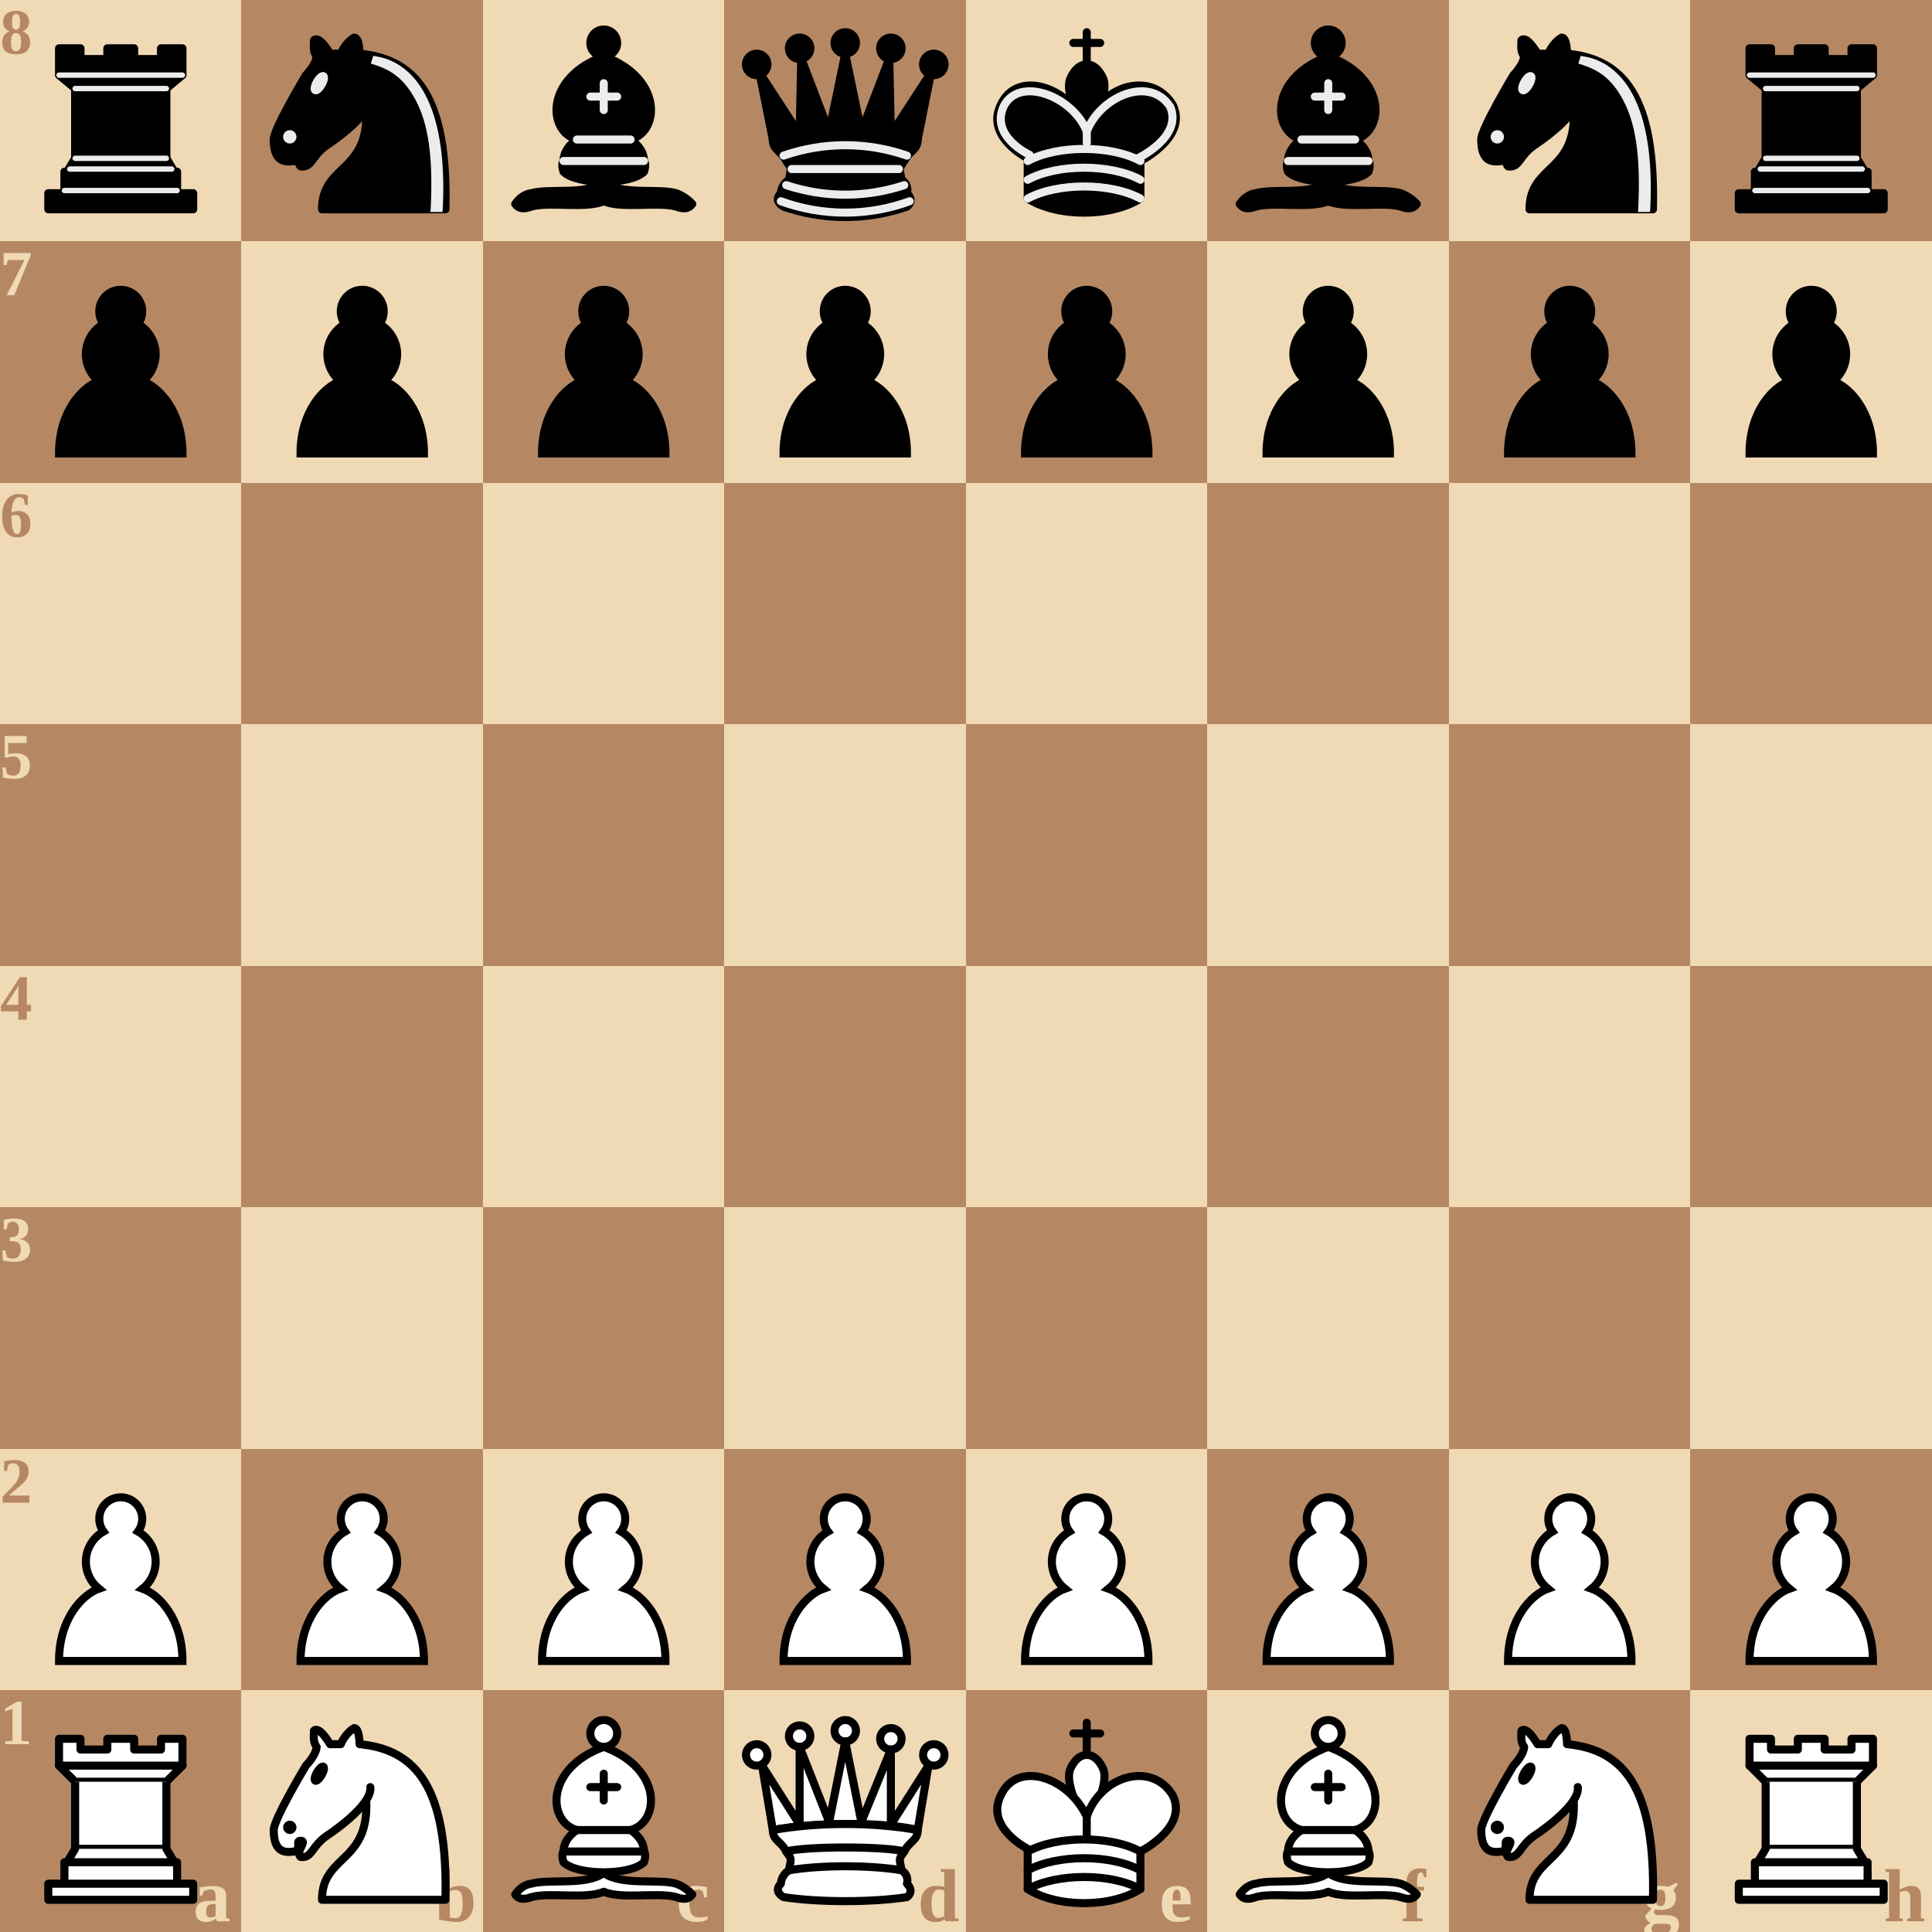
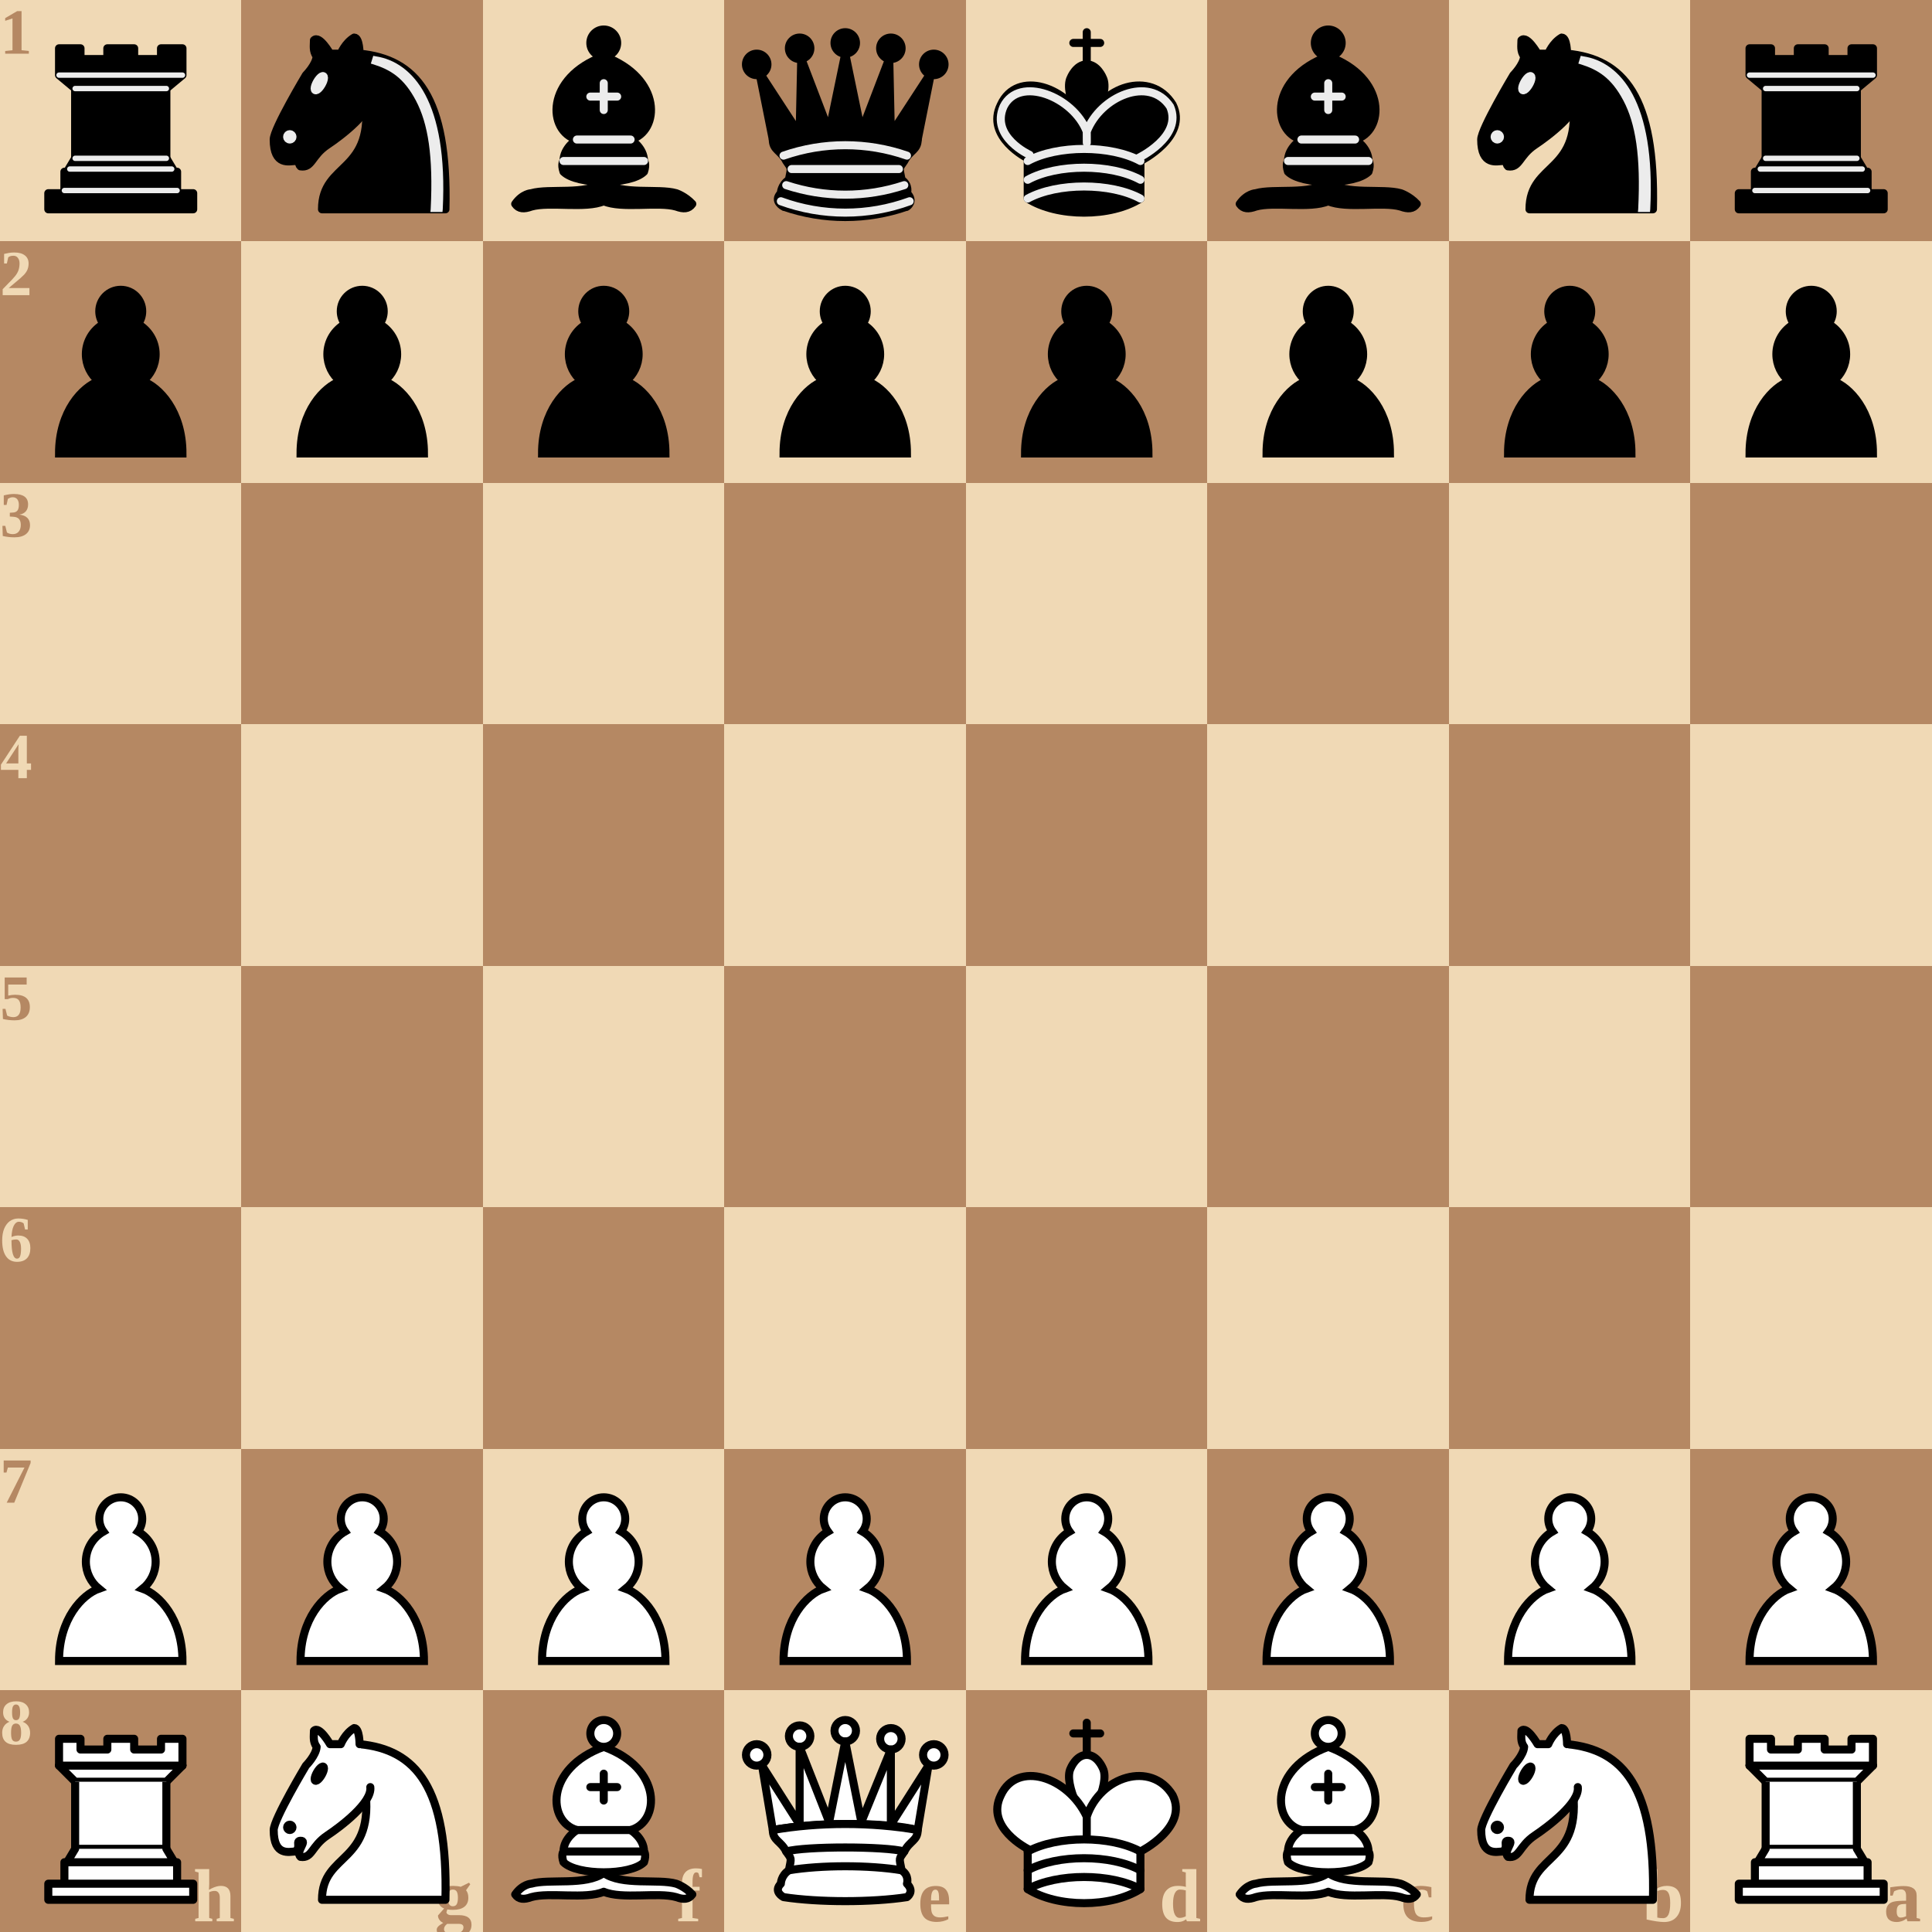
<svg xmlns="http://www.w3.org/2000/svg" viewBox="0 0 360 360">
  <defs>
    <linearGradient id="light">
      <stop stop-color="#f0d9b5" />
    </linearGradient>
    <linearGradient id="dark">
      <stop stop-color="#b58863" />
    </linearGradient>
    <rect id="light-square" width="45" height="45" fill="url(#light)" shape-rendering="crispEdges" />
    <rect id="dark-square" width="45" height="45" fill="url(#dark)" shape-rendering="crispEdges" />
    <g id="bd" fill="none" fill-rule="evenodd" stroke="#000" stroke-width="1.5" stroke-linecap="round" stroke-linejoin="round">
      <g fill="#000" stroke-linecap="butt">
        <path d="M9 36c3.39-.97 10.11.43 13.5-2 3.39 2.43 10.11 1.03 13.5 2 0 0 1.65.54 3 2-.68.97-1.65.99-3 .5-3.39-.97-10.11.46-13.5-1-3.39 1.46-10.11.03-13.5 1-1.354.49-2.323.47-3-.5 1.354-1.94 3-2 3-2z" />
        <path d="M15 32c2.5 2.5 12.5 2.5 15 0 .5-1.5 0-2 0-2 0-2.5-2.5-4-2.5-4 5.5-1.5 6-11.5-5-15.5-11 4-10.5 14-5 15.5 0 0-2.5 1.5-2.5 4 0 0-.5.5 0 2z" />
        <path d="M25 8a2.5 2.5 0 1 1-5 0 2.5 2.5 0 1 1 5 0z" />
      </g>
      <path d="M17.5 26h10M15 30h15m-7.5-14.5v5M20 18h5" stroke="#ececec" stroke-linejoin="miter" />
    </g>
    <g id="bl" fill="none" fill-rule="evenodd" stroke="#000" stroke-width="1.5" stroke-linecap="round" stroke-linejoin="round">
      <g fill="#fff" stroke-linecap="butt">
        <path d="M9 36c3.39-.97 10.11.43 13.5-2 3.39 2.43 10.11 1.03 13.5 2 0 0 1.65.54 3 2-.68.97-1.65.99-3 .5-3.39-.97-10.11.46-13.5-1-3.39 1.46-10.11.03-13.5 1-1.354.49-2.323.47-3-.5 1.354-1.94 3-2 3-2z" />
        <path d="M15 32c2.5 2.5 12.5 2.5 15 0 .5-1.5 0-2 0-2 0-2.5-2.5-4-2.5-4 5.5-1.5 6-11.5-5-15.5-11 4-10.5 14-5 15.5 0 0-2.5 1.5-2.5 4 0 0-.5.5 0 2z" />
        <path d="M25 8a2.5 2.5 0 1 1-5 0 2.5 2.5 0 1 1 5 0z" />
      </g>
      <path d="M17.5 26h10M15 30h15m-7.5-14.5v5M20 18h5" stroke-linejoin="miter" />
    </g>
    <g id="kd" fill="none" fill-rule="evenodd" stroke="#000" stroke-width="1.5" stroke-linecap="round" stroke-linejoin="round">
      <path d="M22.5 11.63V6" stroke-linejoin="miter" />
      <path d="M22.5 25s4.5-7.5 3-10.5c0 0-1-2.5-3-2.5s-3 2.5-3 2.5c-1.5 3 3 10.5 3 10.5" fill="#000" stroke-linecap="butt" stroke-linejoin="miter" />
      <path d="M11.5 37c5.5 3.5 15.5 3.5 21 0v-7s9-4.5 6-10.5c-4-6.5-13.5-3.5-16 4V27v-3.5c-3.5-7.5-13-10.5-16-4-3 6 5 10 5 10V37z" fill="#000" />
      <path d="M20 8h5" stroke-linejoin="miter" />
      <path d="M32 29.5s8.5-4 6.03-9.65C34.15 14 25 18 22.5 24.5l.01 2.1-.01-2.1C20 18 9.906 14 6.997 19.85c-2.497 5.65 4.853 9 4.853 9" stroke="#ececec" />
      <path d="M11.5 30c5.5-3 15.5-3 21 0m-21 3.5c5.5-3 15.5-3 21 0m-21 3.5c5.5-3 15.5-3 21 0" stroke="#ececec" />
    </g>
    <g id="kl" fill="none" fill-rule="evenodd" stroke="#000" stroke-width="1.5" stroke-linecap="round" stroke-linejoin="round">
      <path d="M22.5 11.63V6M20 8h5" stroke-linejoin="miter" />
      <path d="M22.5 25s4.5-7.5 3-10.5c0 0-1-2.5-3-2.5s-3 2.5-3 2.5c-1.5 3 3 10.5 3 10.5" fill="#fff" stroke-linecap="butt" stroke-linejoin="miter" />
      <path d="M11.5 37c5.5 3.5 15.5 3.5 21 0v-7s9-4.5 6-10.5c-4-6.5-13.5-3.5-16 4V27v-3.5c-3.5-7.5-13-10.5-16-4-3 6 5 10 5 10V37z" fill="#fff" />
      <path d="M11.5 30c5.5-3 15.5-3 21 0m-21 3.5c5.5-3 15.5-3 21 0m-21 3.5c5.5-3 15.5-3 21 0" />
    </g>
    <g id="nd" fill="none" fill-rule="evenodd" stroke="#000" stroke-width="1.5" stroke-linecap="round" stroke-linejoin="round">
      <path d="M22 10c10.5 1 16.5 8 16 29H15c0-9 10-6.5 8-21" fill="#000" />
      <path d="M24 18c.38 2.91-5.55 7.37-8 9-3 2-2.82 4.34-5 4-1.042-.94 1.41-3.04 0-3-1 0 .19 1.23-1 2-1 0-4.003 1-4-4 0-2 6-12 6-12s1.89-1.9 2-3.5c-.73-.994-.5-2-.5-3 1-1 3 2.5 3 2.5h2s.78-1.992 2.5-3c1 0 1 3 1 3" fill="#000" />
      <path d="M9.5 25.5a.5.5 0 1 1-1 0 .5.5 0 1 1 1 0zm5.433-9.75a.5 1.5 30 1 1-.866-.5.5 1.5 30 1 1 .866.5z" fill="#ececec" stroke="#ececec" />
      <path d="M24.55 10.4l-.45 1.45.5.15c3.15 1 5.65 2.49 7.9 6.75S35.75 29.06 35.25 39l-.05.5h2.25l.05-.5c.5-10.06-.88-16.85-3.25-21.34-2.37-4.49-5.79-6.64-9.19-7.16l-.51-.1z" fill="#ececec" stroke="none" />
    </g>
    <g id="nl" fill="none" fill-rule="evenodd" stroke="#000" stroke-width="1.5" stroke-linecap="round" stroke-linejoin="round">
      <path d="M22 10c10.5 1 16.5 8 16 29H15c0-9 10-6.5 8-21" fill="#fff" />
      <path d="M24 18c.38 2.91-5.55 7.37-8 9-3 2-2.82 4.34-5 4-1.042-.94 1.41-3.04 0-3-1 0 .19 1.23-1 2-1 0-4.003 1-4-4 0-2 6-12 6-12s1.89-1.9 2-3.5c-.73-.994-.5-2-.5-3 1-1 3 2.5 3 2.5h2s.78-1.992 2.5-3c1 0 1 3 1 3" fill="#fff" />
      <path d="M9.5 25.5a.5.5 0 1 1-1 0 .5.5 0 1 1 1 0zm5.433-9.75a.5 1.5 30 1 1-.866-.5.5 1.5 30 1 1 .866.5z" fill="#000" />
    </g>
    <path id="pd" d="M22.5 9c-2.21 0-4 1.79-4 4 0 .89.29 1.71.78 2.38C17.33 16.5 16 18.59 16 21c0 2.03.94 3.84 2.41 5.03-3 1.06-7.41 5.55-7.41 13.47h23c0-7.92-4.41-12.41-7.41-13.47 1.47-1.19 2.41-3 2.41-5.03 0-2.41-1.33-4.5-3.28-5.62.49-.67.78-1.49.78-2.38 0-2.21-1.79-4-4-4z" stroke="#000" stroke-width="1.5" stroke-linecap="round" />
    <path id="pl" d="M22.5 9c-2.21 0-4 1.79-4 4 0 .89.29 1.71.78 2.38C17.33 16.5 16 18.59 16 21c0 2.03.94 3.84 2.41 5.03-3 1.06-7.41 5.55-7.41 13.47h23c0-7.92-4.41-12.41-7.41-13.47 1.47-1.19 2.41-3 2.41-5.03 0-2.41-1.33-4.5-3.28-5.62.49-.67.78-1.49.78-2.38 0-2.21-1.79-4-4-4z" fill="#fff" stroke="#000" stroke-width="1.5" stroke-linecap="round" />
    <g id="qd" fill-rule="evenodd" stroke="#000" stroke-width="1.5" stroke-linecap="round" stroke-linejoin="round">
      <g stroke="none">
        <circle cx="6" cy="12" r="2.75" />
        <circle cx="14" cy="9" r="2.75" />
        <circle cx="22.5" cy="8" r="2.75" />
        <circle cx="31" cy="9" r="2.75" />
        <circle cx="39" cy="12" r="2.75" />
      </g>
      <path d="M9 26c8.5-1.5 21-1.5 27 0l2.5-12.5L31 25l-.3-14.1-5.2 13.6-3-14.5-3 14.5-5.2-13.6L14 25 6.5 13.5 9 26z" stroke-linecap="butt" />
      <path d="M9 26c0 2 1.5 2 2.5 4 1 1.5 1 1 .5 3.5-1.5 1-1.5 2.5-1.5 2.5-1.5 1.5.5 2.5.5 2.5 6.5 1 16.5 1 23 0 0 0 1.5-1 0-2.5 0 0 .5-1.5-1-2.5-.5-2.5-.5-2 .5-3.5 1-2 2.5-2 2.5-4-8.5-1.5-18.5-1.5-27 0z" stroke-linecap="butt" />
      <path d="M11 38.5a35 35 1 0 0 23 0" fill="none" stroke-linecap="butt" />
      <path d="M11 29a35 35 1 0 1 23 0m-21.5 2.5h20m-21 3a35 35 1 0 0 22 0m-23 3a35 35 1 0 0 24 0" fill="none" stroke="#ececec" />
    </g>
    <g id="ql" fill="#fff" fill-rule="evenodd" stroke="#000" stroke-width="1.5" stroke-linecap="round" stroke-linejoin="round">
      <path d="M8 12a2 2 0 1 1-4 0 2 2 0 1 1 4 0zm16.5-4.5a2 2 0 1 1-4 0 2 2 0 1 1 4 0zM41 12a2 2 0 1 1-4 0 2 2 0 1 1 4 0zM16 8.5a2 2 0 1 1-4 0 2 2 0 1 1 4 0zM33 9a2 2 0 1 1-4 0 2 2 0 1 1 4 0z" />
      <path d="M9 26c8.5-1.5 21-1.5 27 0l2-12-7 11V11l-5.5 13.5-3-15-3 15-5.5-14V25L7 14l2 12z" stroke-linecap="butt" />
      <path d="M9 26c0 2 1.5 2 2.5 4 1 1.5 1 1 .5 3.5-1.5 1-1.5 2.5-1.5 2.5-1.5 1.5.5 2.5.5 2.5 6.5 1 16.5 1 23 0 0 0 1.5-1 0-2.5 0 0 .5-1.5-1-2.5-.5-2.5-.5-2 .5-3.5 1-2 2.5-2 2.5-4-8.5-1.5-18.5-1.5-27 0z" stroke-linecap="butt" />
      <path d="M11.5 30c3.5-1 18.5-1 22 0M12 33.5c6-1 15-1 21 0" fill="none" />
    </g>
    <g id="rd" fill-rule="evenodd" stroke="#000" stroke-width="1.5" stroke-linecap="round" stroke-linejoin="round">
      <path d="M9 39h27v-3H9v3zm3.5-7l1.5-2.5h17l1.5 2.5h-20zm-.5 4v-4h21v4H12z" stroke-linecap="butt" />
      <path d="M14 29.5v-13h17v13H14z" stroke-linecap="butt" stroke-linejoin="miter" />
      <path d="M14 16.5L11 14h23l-3 2.5H14zM11 14V9h4v2h5V9h5v2h5V9h4v5H11z" stroke-linecap="butt" />
      <path d="M12 35.5h21m-20-4h19m-18-2h17m-17-13h17M11 14h23" fill="none" stroke="#ececec" stroke-width="1" stroke-linejoin="miter" />
    </g>
    <g id="rl" fill="#fff" fill-rule="evenodd" stroke="#000" stroke-width="1.5" stroke-linecap="round" stroke-linejoin="round">
      <path d="M9 39h27v-3H9v3zm3-3v-4h21v4H12zm-1-22V9h4v2h5V9h5v2h5V9h4v5" stroke-linecap="butt" />
      <path d="M34 14l-3 3H14l-3-3" />
      <path d="M31 17v12.5H14V17" stroke-linecap="butt" stroke-linejoin="miter" />
      <path d="M31 29.5l1.5 2.5h-20l1.5-2.5" />
      <path d="M11 14h23" fill="none" stroke-linejoin="miter" />
    </g>
    <g id="coordinates-normal">
      <text x="0" y="360" dy="-2" dx="36" font-size="14" font-weight="bold" fill="url(#light)">a</text>
      <text x="45" y="360" dy="-2" dx="36" font-size="14" font-weight="bold" fill="url(#dark)">b</text>
      <text x="90" y="360" dy="-2" dx="36" font-size="14" font-weight="bold" fill="url(#light)">c</text>
      <text x="135" y="360" dy="-2" dx="36" font-size="14" font-weight="bold" fill="url(#dark)">d</text>
      <text x="180" y="360" dy="-2" dx="36" font-size="14" font-weight="bold" fill="url(#light)">e</text>
      <text x="225" y="360" dy="-2" dx="36" font-size="14" font-weight="bold" fill="url(#dark)">f</text>
      <text x="270" y="360" dy="-2" dx="36" font-size="14" font-weight="bold" fill="url(#light)">g</text>
      <text x="315" y="360" dy="-2" dx="36" font-size="14" font-weight="bold" fill="url(#dark)">h</text>
      <text x="0" y="315" dy="10" font-size="12" font-weight="bold" fill="url(#light)">1</text>
      <text x="0" y="270" dy="10" font-size="12" font-weight="bold" fill="url(#dark)">2</text>
      <text x="0" y="225" dy="10" font-size="12" font-weight="bold" fill="url(#light)">3</text>
      <text x="0" y="180" dy="10" font-size="12" font-weight="bold" fill="url(#dark)">4</text>
      <text x="0" y="135" dy="10" font-size="12" font-weight="bold" fill="url(#light)">5</text>
      <text x="0" y="90" dy="10" font-size="12" font-weight="bold" fill="url(#dark)">6</text>
      <text x="0" y="45" dy="10" font-size="12" font-weight="bold" fill="url(#light)">7</text>
      <text x="0" y="0" dy="10" font-size="12" font-weight="bold" fill="url(#dark)">8</text>
    </g>
    <g id="coordinates-inverted">
      <text x="0" y="360" dy="-2" dx="36" font-size="14" font-weight="bold" fill="url(#light)">h</text>
      <text x="45" y="360" dy="-2" dx="36" font-size="14" font-weight="bold" fill="url(#dark)">g</text>
      <text x="90" y="360" dy="-2" dx="36" font-size="14" font-weight="bold" fill="url(#light)">f</text>
      <text x="135" y="360" dy="-2" dx="36" font-size="14" font-weight="bold" fill="url(#dark)">e</text>
      <text x="180" y="360" dy="-2" dx="36" font-size="14" font-weight="bold" fill="url(#light)">d</text>
      <text x="225" y="360" dy="-2" dx="36" font-size="14" font-weight="bold" fill="url(#dark)">c</text>
      <text x="270" y="360" dy="-2" dx="36" font-size="14" font-weight="bold" fill="url(#light)">b</text>
      <text x="315" y="360" dy="-2" dx="36" font-size="14" font-weight="bold" fill="url(#dark)">a</text>
-       <text x="0" y="315" dx="10" font-size="12" font-weight="bold" fill="url(#light)">8</text>
-       <text x="0" y="270" dx="10" font-size="12" font-weight="bold" fill="url(#dark)">7</text>
-       <text x="0" y="225" dx="10" font-size="12" font-weight="bold" fill="url(#light)">6</text>
-       <text x="0" y="180" dx="10" font-size="12" font-weight="bold" fill="url(#dark)">5</text>
-       <text x="0" y="135" dx="10" font-size="12" font-weight="bold" fill="url(#light)">4</text>
-       <text x="0" y="90" dx="10" font-size="12" font-weight="bold" fill="url(#dark)">3</text>
-       <text x="0" y="45" dx="10" font-size="12" font-weight="bold" fill="url(#light)">2</text>
-       <text x="0" y="0" dx="10" font-size="12" font-weight="bold" fill="url(#dark)">1</text>
+       <text x="0" y="315" dy="10" font-size="12" font-weight="bold" fill="url(#light)">8</text>
+       <text x="0" y="270" dy="10" font-size="12" font-weight="bold" fill="url(#dark)">7</text>
+       <text x="0" y="225" dy="10" font-size="12" font-weight="bold" fill="url(#light)">6</text>
+       <text x="0" y="180" dy="10" font-size="12" font-weight="bold" fill="url(#dark)">5</text>
+       <text x="0" y="135" dy="10" font-size="12" font-weight="bold" fill="url(#light)">4</text>
+       <text x="0" y="90" dy="10" font-size="12" font-weight="bold" fill="url(#dark)">3</text>
+       <text x="0" y="45" dy="10" font-size="12" font-weight="bold" fill="url(#light)">2</text>
+       <text x="0" y="0" dy="10" font-size="12" font-weight="bold" fill="url(#dark)">1</text>
    </g>
  </defs>
  <g id="a">
    <use x="0" y="0" href="#light-square" />
    <use x="45" y="0" href="#dark-square" />
    <use x="90" y="0" href="#light-square" />
    <use x="135" y="0" href="#dark-square" />
    <use x="180" y="0" href="#light-square" />
    <use x="225" y="0" href="#dark-square" />
    <use x="270" y="0" href="#light-square" />
    <use x="315" y="0" href="#dark-square" />
    <use x="0" y="45" href="#dark-square" />
    <use x="45" y="45" href="#light-square" />
    <use x="90" y="45" href="#dark-square" />
    <use x="135" y="45" href="#light-square" />
    <use x="180" y="45" href="#dark-square" />
    <use x="225" y="45" href="#light-square" />
    <use x="270" y="45" href="#dark-square" />
    <use x="315" y="45" href="#light-square" />
  </g>
  <use y="90" href="#a" />
  <use y="180" href="#a" />
  <use y="270" href="#a" />
-   <use href="#coordinates-normal" />
+   <use href="#coordinates-inverted" />
  <use x="0" y="0" href="#rd" />
  <use x="45" y="0" href="#nd" />
  <use x="90" y="0" href="#bd" />
  <use x="135" y="0" href="#qd" />
  <use x="180" y="0" href="#kd" />
  <use x="225" y="0" href="#bd" />
  <use x="270" y="0" href="#nd" />
  <use x="315" y="0" href="#rd" />
  <use x="0" y="45" href="#pd" />
  <use x="45" y="45" href="#pd" />
  <use x="90" y="45" href="#pd" />
  <use x="135" y="45" href="#pd" />
  <use x="180" y="45" href="#pd" />
  <use x="225" y="45" href="#pd" />
  <use x="270" y="45" href="#pd" />
  <use x="315" y="45" href="#pd" />
  <use x="0" y="315" href="#rl" />
  <use x="45" y="315" href="#nl" />
  <use x="90" y="315" href="#bl" />
  <use x="135" y="315" href="#ql" />
  <use x="180" y="315" href="#kl" />
  <use x="225" y="315" href="#bl" />
  <use x="270" y="315" href="#nl" />
  <use x="315" y="315" href="#rl" />
  <use x="0" y="270" href="#pl" />
  <use x="45" y="270" href="#pl" />
  <use x="90" y="270" href="#pl" />
  <use x="135" y="270" href="#pl" />
  <use x="180" y="270" href="#pl" />
  <use x="225" y="270" href="#pl" />
  <use x="270" y="270" href="#pl" />
  <use x="315" y="270" href="#pl" />
</svg>
